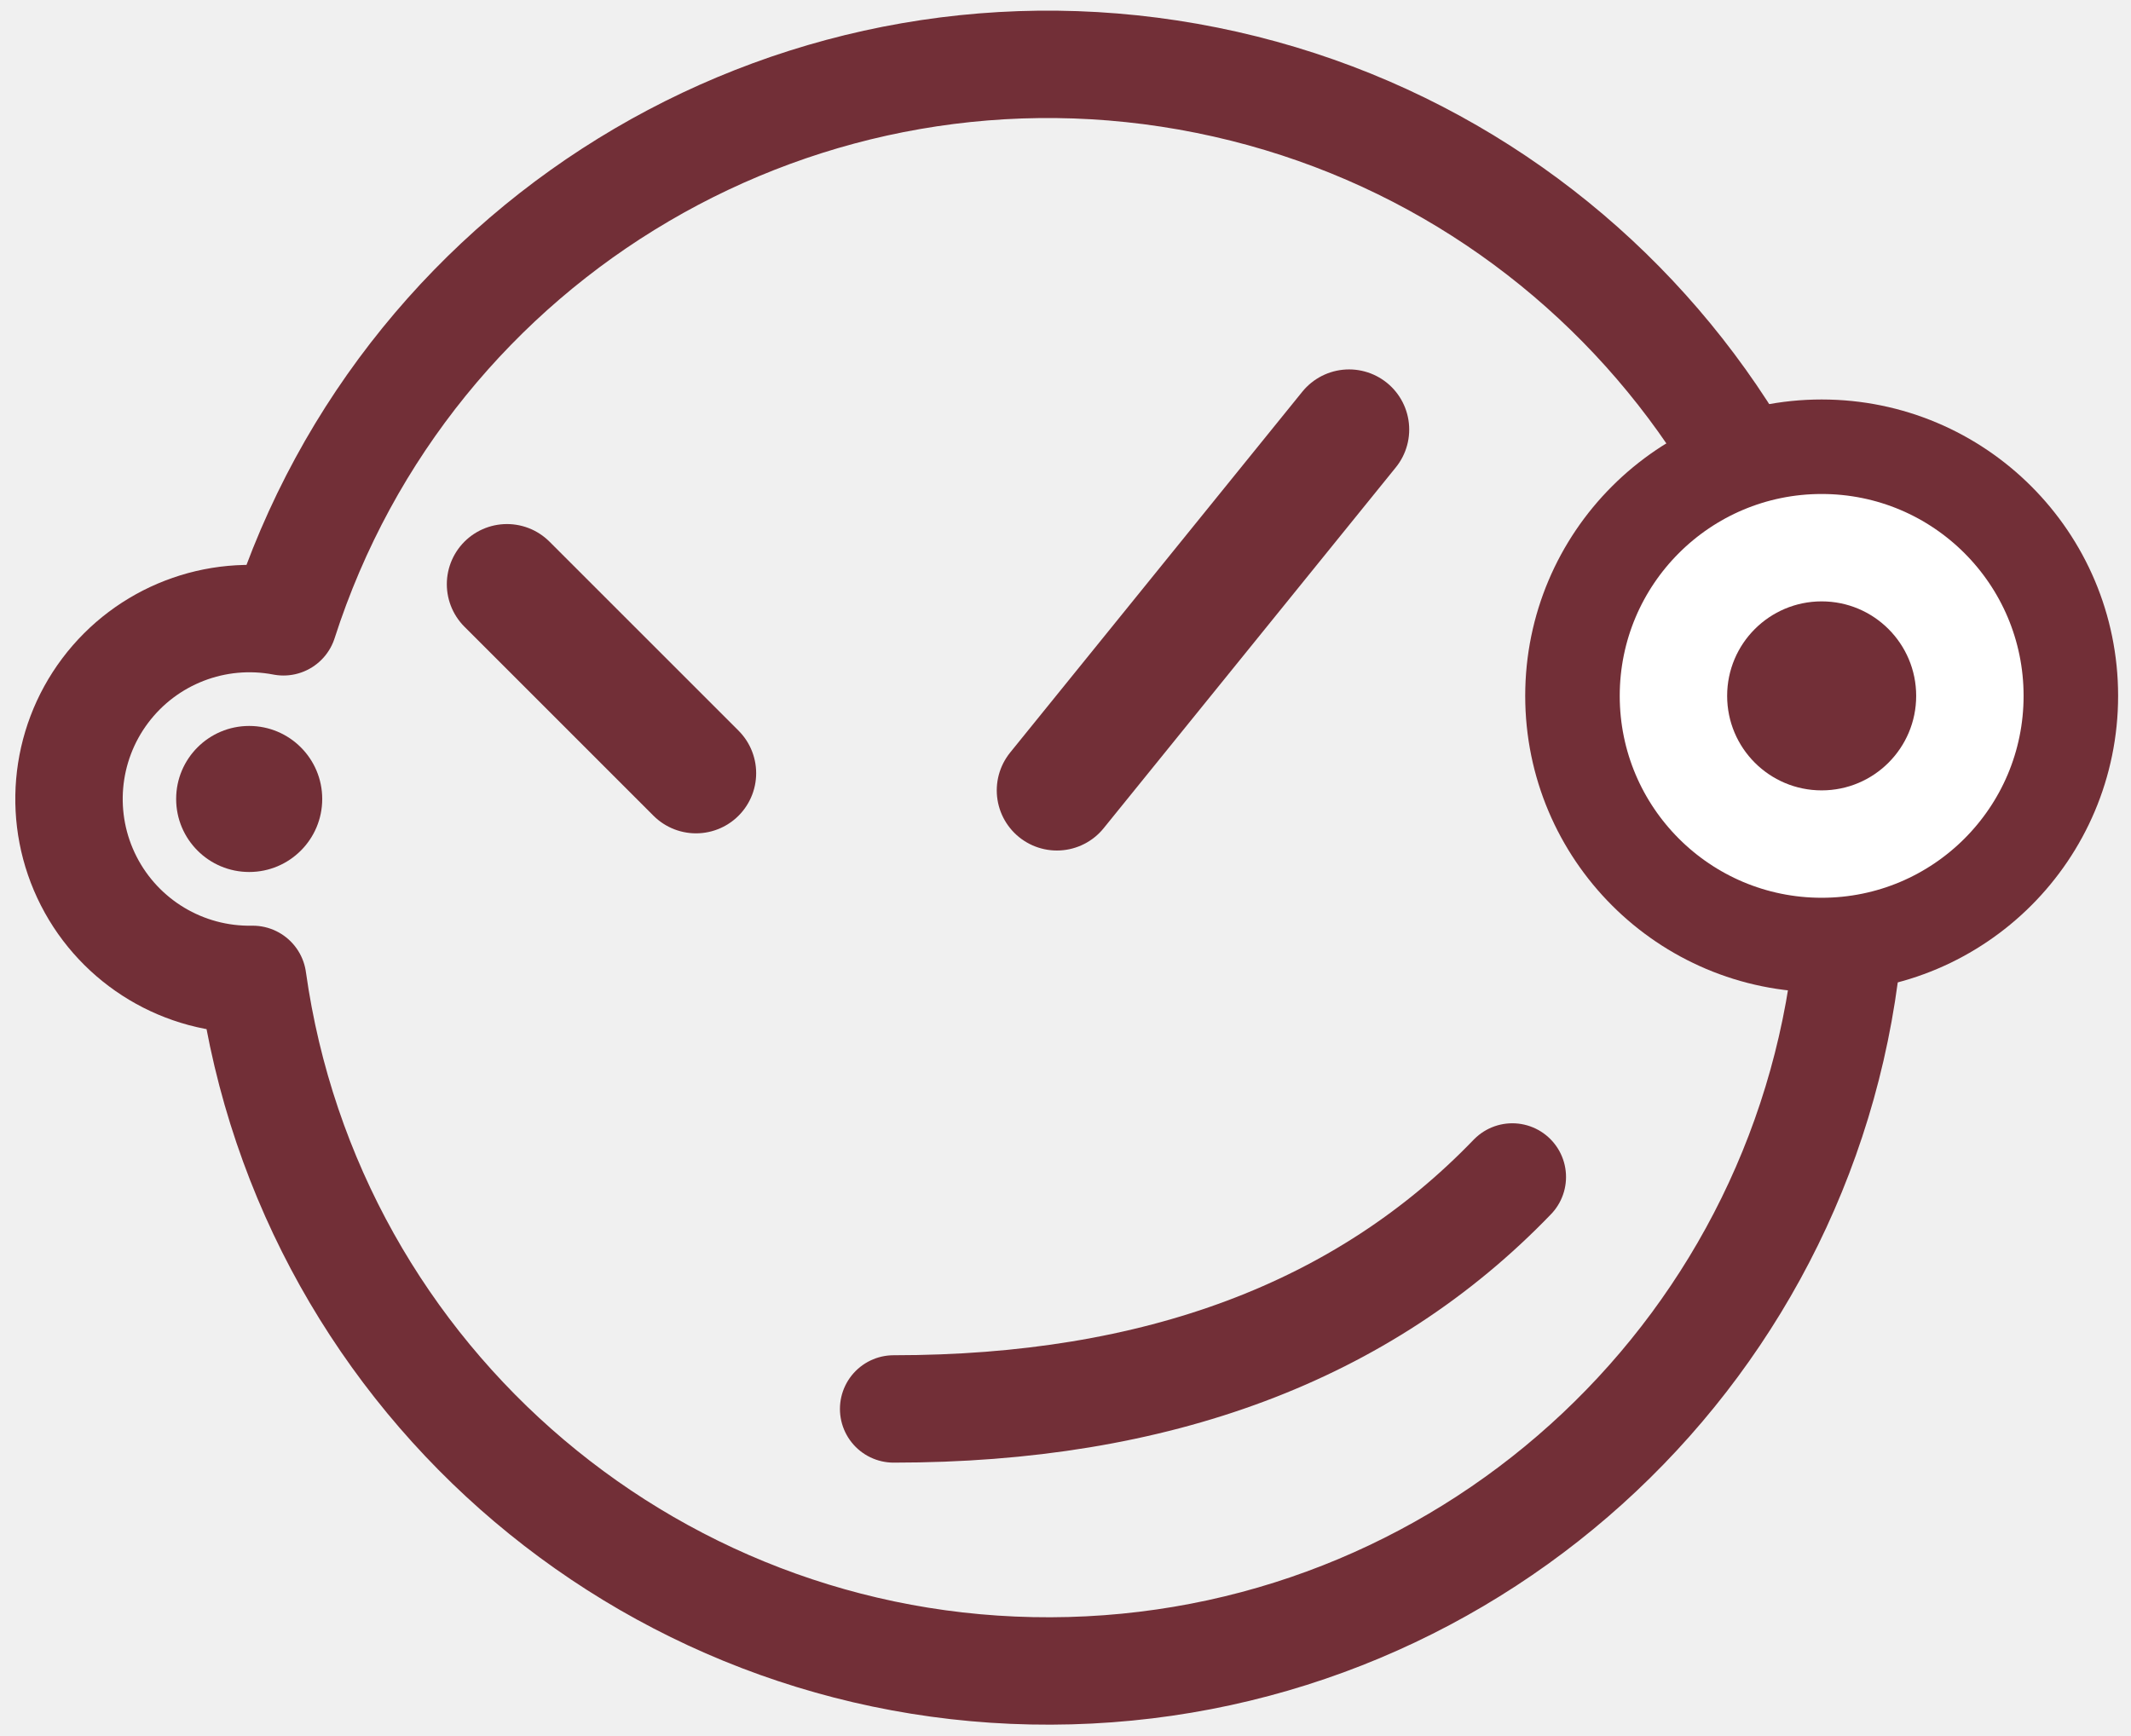
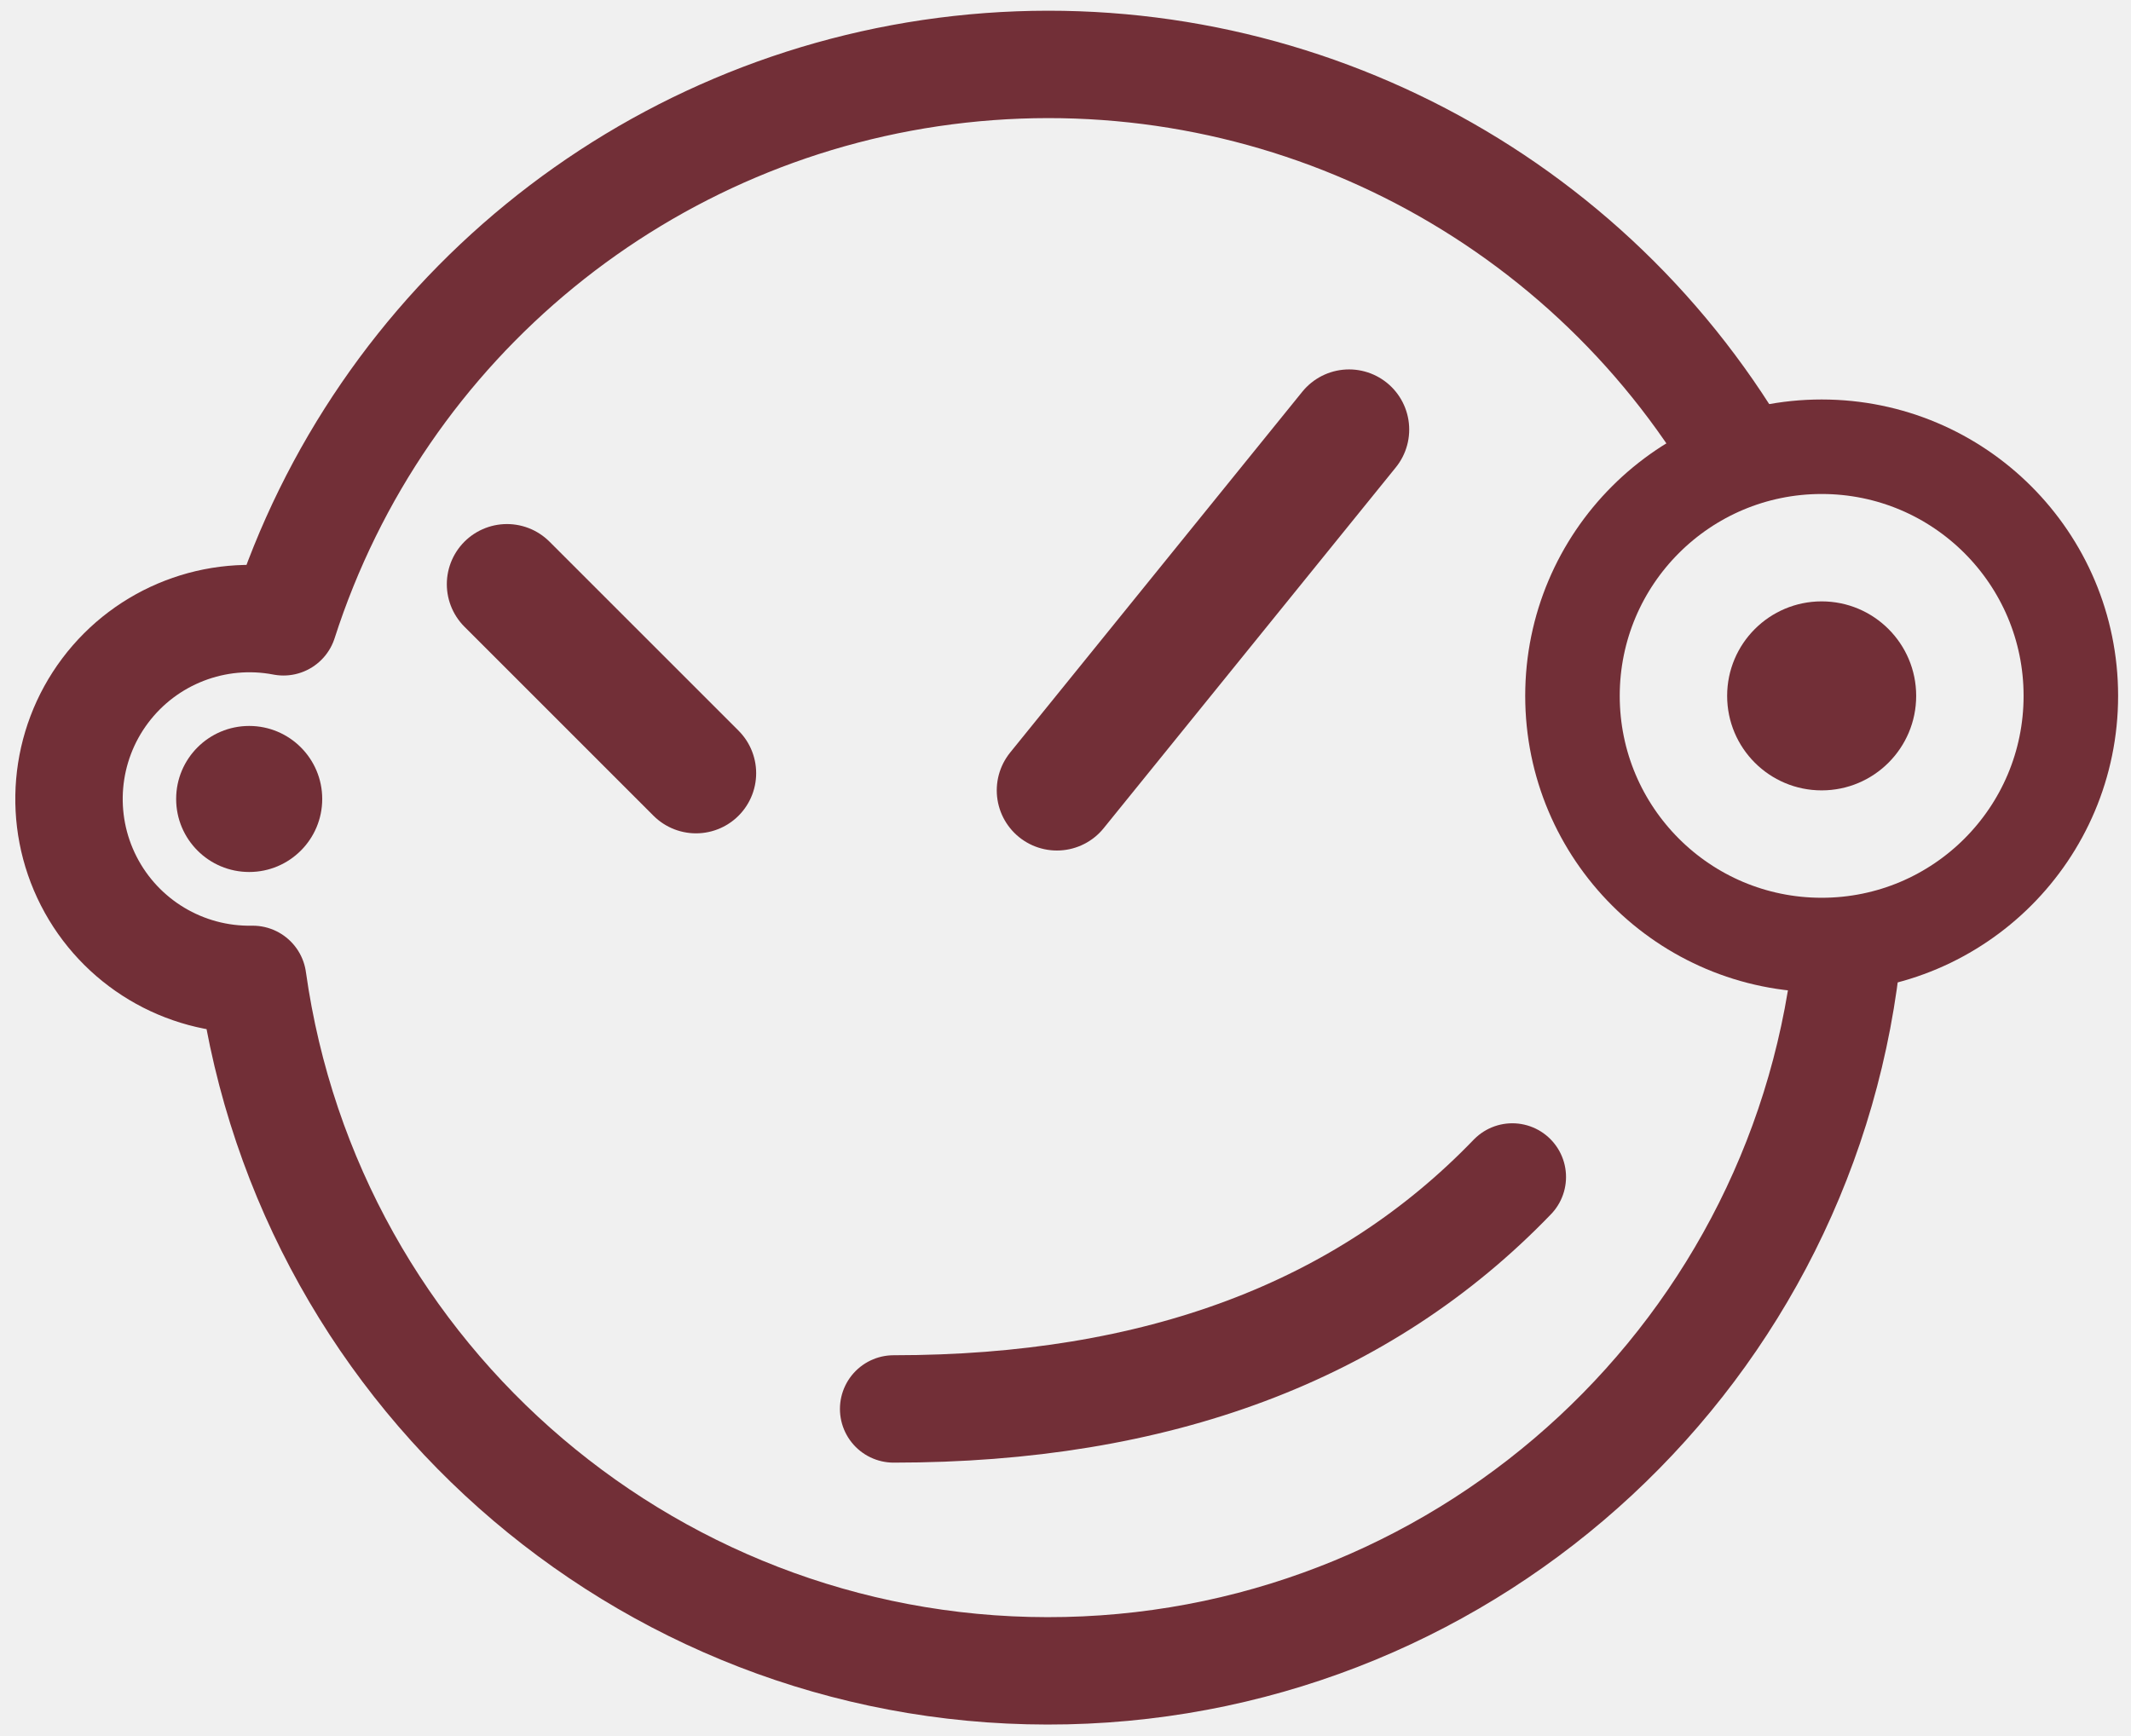
<svg xmlns="http://www.w3.org/2000/svg" viewBox="0 0 248 202" fill="none" stroke="#722F37" stroke-width="12.5" stroke-linecap="round" stroke-linejoin="round">
-   <path d="M32.99 72.38 A93.5 93.5 0 1 1 29.41 114.00 A21 21 0 1 1 32.99 72.38Z" />
+   <path d="M215.08 109.84 A93.5 93.5 0 0 1 29.41 114.00 A21 21 0 1 1 32.99 72.38 A93.5 93.5 0 0 1 202.58 53.57" stroke-linecap="butt" />
  <circle cx="29" cy="93" r="8.5" fill="#722F37" stroke="none" />
-   <circle cx="212" cy="81" r="29" fill="#fff" stroke-width="11" />
+   <circle cx="212" cy="81" r="29" stroke-width="11" />
  <circle cx="212" cy="81" r="11" fill="#722F37" stroke="none" />
  <path d="M59 68 L81 90M123 92 L157 50" stroke-width="14" />
  <path d="M104 164 Q150 164 176 137" />
</svg>
